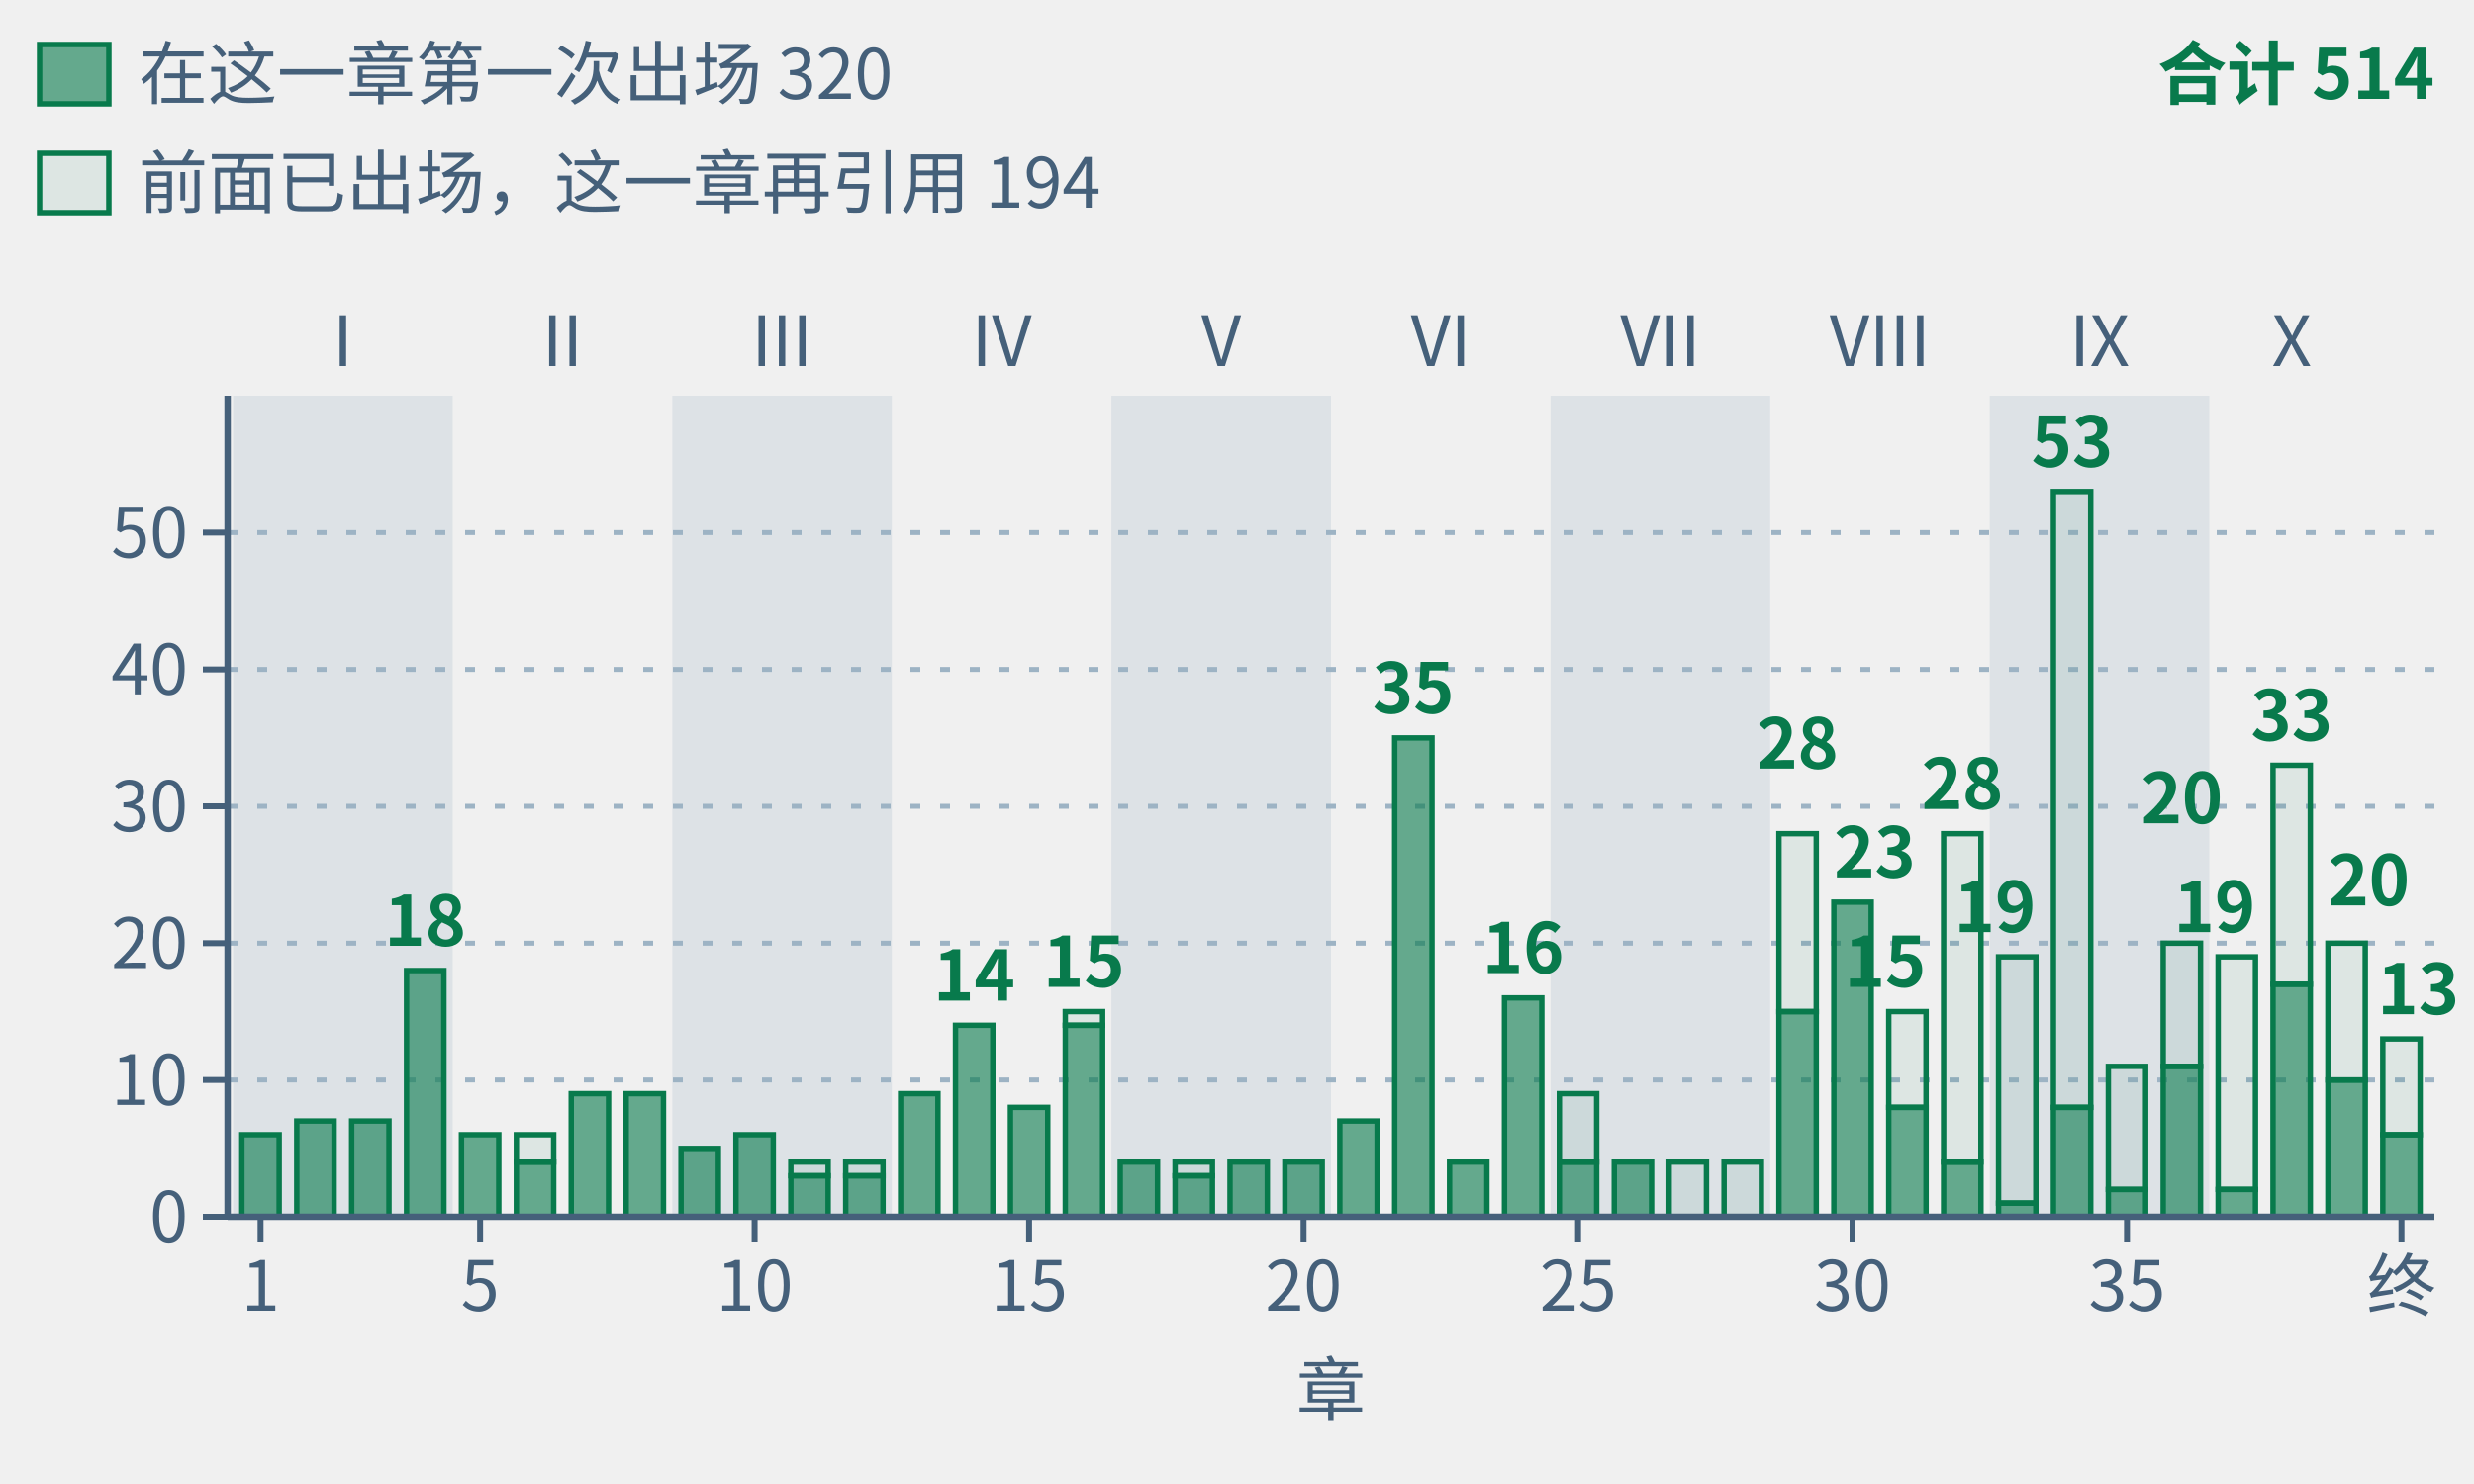
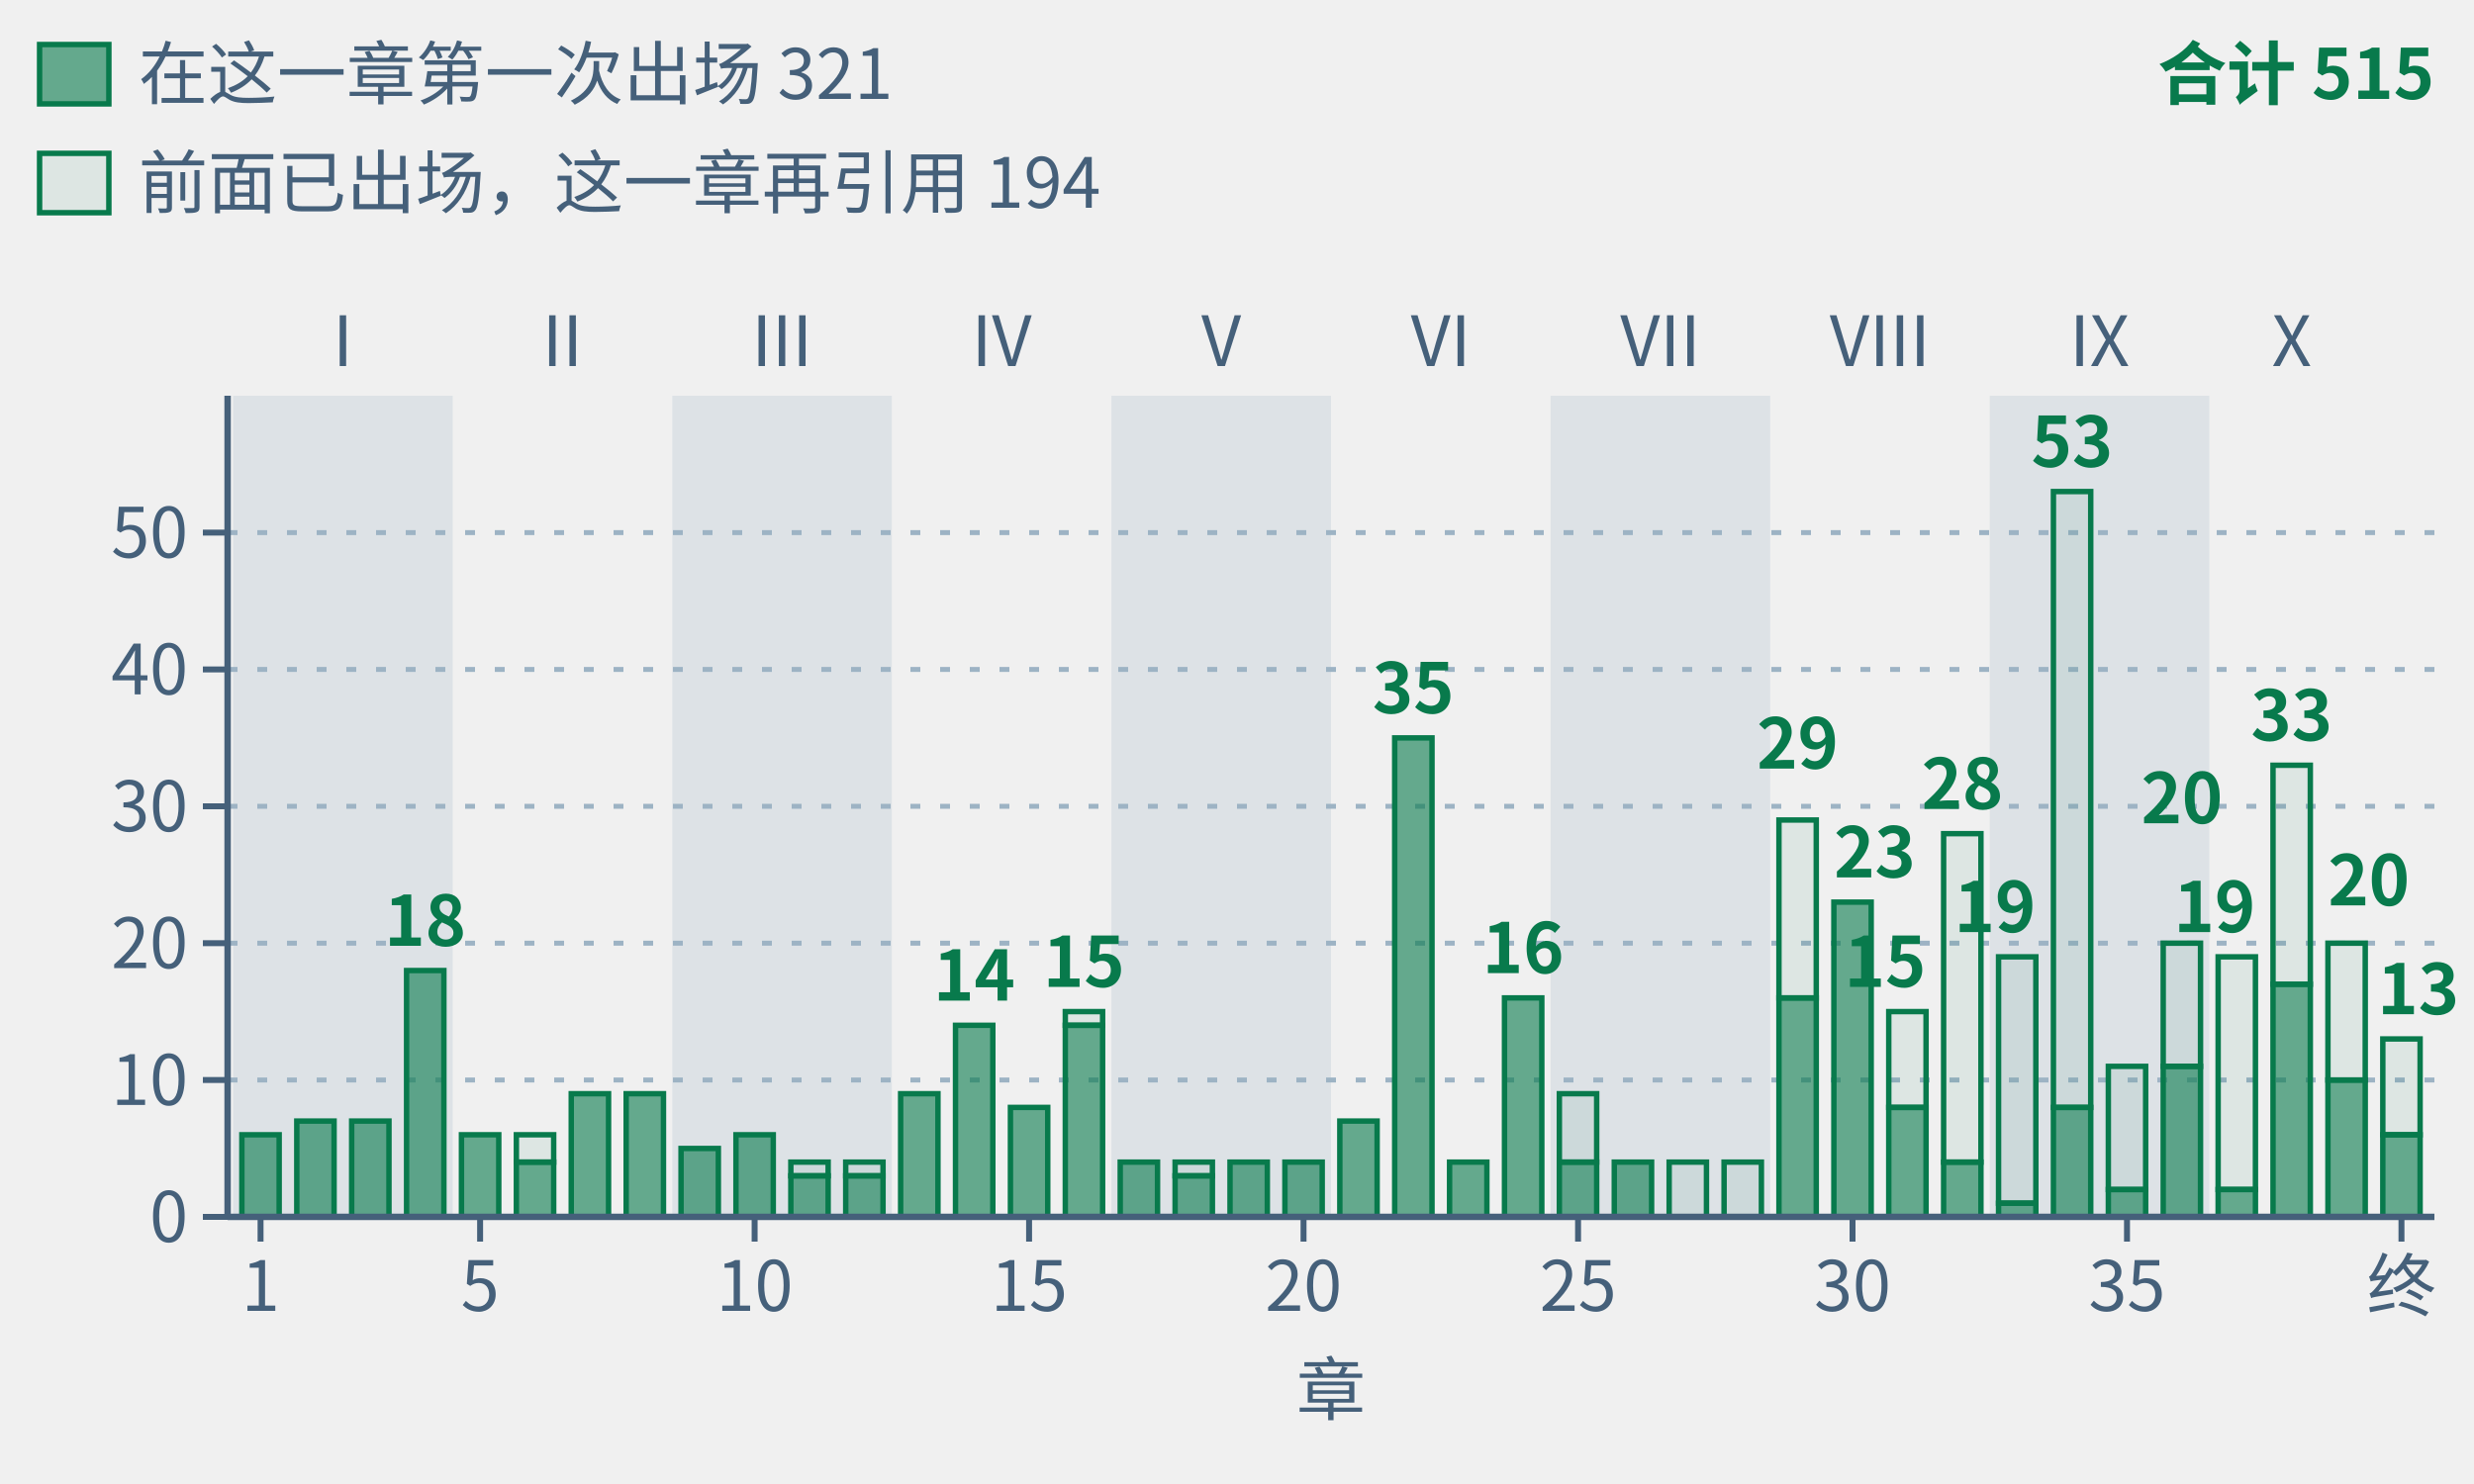
- <svg xmlns="http://www.w3.org/2000/svg" class="tr-fig" data-tr-fig="appc-theorems-by-chapter" data-lang="zh" viewBox="0 0 500 300" width="500" height="300" font-family="'Noto Sans SC', 'Noto Sans CJK SC', 'Source Sans 3', 'PingFang SC', 'Microsoft YaHei', system-ui, sans-serif" role="img" aria-label="按阅读顺序排列的 40 根绿色柱子，按部分组；各柱数该主章环境头引用的唯一冻结定理，子页面并入主章。合计 514 次，实心下段为本章首次出现的 320 条，空心上段为此前出现过的 194 条。跨主章复用重复计数。">
+ <svg xmlns="http://www.w3.org/2000/svg" class="tr-fig" data-tr-fig="appc-theorems-by-chapter" data-lang="zh" viewBox="0 0 500 300" width="500" height="300" font-family="'Noto Sans SC', 'Noto Sans CJK SC', 'Source Sans 3', 'PingFang SC', 'Microsoft YaHei', system-ui, sans-serif" role="img" aria-label="按阅读顺序排列的 40 根绿色柱子，按部分组；各柱数该主章环境头引用的唯一冻结定理，子页面并入主章。合计 515 次，实心下段为本章首次出现的 321 条，空心上段为此前出现过的 194 条。跨主章复用重复计数。">
  <style>.ts-ink{stroke:#0b1622}.tf-ink{fill:#0b1622}.ts-dim{stroke:#45607a}.tf-dim{fill:#45607a}.ts-faint{stroke:#9db3c4}.tf-faint{fill:#9db3c4}.ts-edge{stroke:#b9d0dd}.tf-edge{fill:#b9d0dd}.ts-hot{stroke:#5f9bb5}.tf-hot{fill:#5f9bb5}.ts-bg{stroke:#ffffff}.tf-bg{fill:#ffffff}.ts-panel{stroke:#eef5f9}.tf-panel{fill:#eef5f9}.ts-sheet{stroke:#f7fbfd}.tf-sheet{fill:#f7fbfd}.ts-cyan{stroke:#007c8a}.tf-cyan{fill:#007c8a}.ts-magenta{stroke:#b0128f}.tf-magenta{fill:#b0128f}.ts-amber{stroke:#946200}.tf-amber{fill:#946200}.ts-violet{stroke:#5a45c8}.tf-violet{fill:#5a45c8}.ts-ok{stroke:#087a4c}.tf-ok{fill:#087a4c}.ts-warn{stroke:#c21f3a}.tf-warn{fill:#c21f3a}.ts-blue{stroke:#1d5fd0}.tf-blue{fill:#1d5fd0}.ts-orange{stroke:#b85410}.tf-orange{fill:#b85410}.ts-sigma{stroke:#28405a}.tf-sigma{fill:#28405a}@media (prefers-color-scheme:dark){.ts-ink{stroke:#d4efff}.tf-ink{fill:#d4efff}.ts-dim{stroke:#6f8ea5}.tf-dim{fill:#6f8ea5}.ts-faint{stroke:#34506a}.tf-faint{fill:#34506a}.ts-edge{stroke:#143049}.tf-edge{fill:#143049}.ts-hot{stroke:#1f5d7c}.tf-hot{fill:#1f5d7c}.ts-bg{stroke:#03060c}.tf-bg{fill:#03060c}.ts-panel{stroke:#07101b}.tf-panel{fill:#07101b}.ts-sheet{stroke:#050c16}.tf-sheet{fill:#050c16}.ts-cyan{stroke:#19f0ff}.tf-cyan{fill:#19f0ff}.ts-magenta{stroke:#ff2fd0}.tf-magenta{fill:#ff2fd0}.ts-amber{stroke:#ffc83d}.tf-amber{fill:#ffc83d}.ts-violet{stroke:#9d8cff}.tf-violet{fill:#9d8cff}.ts-ok{stroke:#46ffb2}.tf-ok{fill:#46ffb2}.ts-warn{stroke:#ff5064}.tf-warn{fill:#ff5064}.ts-blue{stroke:#2a7bff}.tf-blue{fill:#2a7bff}.ts-orange{stroke:#ff8a3c}.tf-orange{fill:#ff8a3c}.ts-sigma{stroke:#cfe3ff}.tf-sigma{fill:#cfe3ff}}</style>
  <rect x="47.11" y="80" width="44.38" height="166" class="tf-faint" fill-opacity="0.22" />
  <text class="tf-dim" x="69.3" y="74" font-size="14" text-anchor="middle">I</text>
  <text class="tf-dim" x="113.68" y="74" font-size="14" text-anchor="middle">II</text>
  <rect x="135.87" y="80" width="44.38" height="166" class="tf-faint" fill-opacity="0.22" />
  <text class="tf-dim" x="158.05" y="74" font-size="14" text-anchor="middle">III</text>
  <text class="tf-dim" x="202.43" y="74" font-size="14" text-anchor="middle">IV</text>
  <rect x="224.62" y="80" width="44.38" height="166" class="tf-faint" fill-opacity="0.22" />
  <text class="tf-dim" x="246.81" y="74" font-size="14" text-anchor="middle">V</text>
  <text class="tf-dim" x="291.19" y="74" font-size="14" text-anchor="middle">VI</text>
  <rect x="313.38" y="80" width="44.38" height="166" class="tf-faint" fill-opacity="0.22" />
  <text class="tf-dim" x="335.57" y="74" font-size="14" text-anchor="middle">VII</text>
  <text class="tf-dim" x="379.95" y="74" font-size="14" text-anchor="middle">VIII</text>
  <rect x="402.13" y="80" width="44.38" height="166" class="tf-faint" fill-opacity="0.22" />
  <text class="tf-dim" x="424.32" y="74" font-size="14" text-anchor="middle">IX</text>
  <text class="tf-dim" x="463.15" y="74" font-size="14" text-anchor="middle">X</text>
  <line x1="46" y1="218.33" x2="492" y2="218.33" class="ts-faint" stroke-width="1" stroke-dasharray="2 4" fill="none" />
  <line x1="46" y1="190.67" x2="492" y2="190.67" class="ts-faint" stroke-width="1" stroke-dasharray="2 4" fill="none" />
  <line x1="46" y1="163" x2="492" y2="163" class="ts-faint" stroke-width="1" stroke-dasharray="2 4" fill="none" />
  <line x1="46" y1="135.33" x2="492" y2="135.33" class="ts-faint" stroke-width="1" stroke-dasharray="2 4" fill="none" />
  <line x1="46" y1="107.67" x2="492" y2="107.67" class="ts-faint" stroke-width="1" stroke-dasharray="2 4" fill="none" />
  <rect x="48.88" y="229.4" width="7.54" height="16.6" class="ts-ok tf-ok" stroke-width="1.1" fill-opacity="0.6" />
  <rect x="59.98" y="226.63" width="7.54" height="19.37" class="ts-ok tf-ok" stroke-width="1.1" fill-opacity="0.6" />
  <rect x="71.07" y="226.63" width="7.54" height="19.37" class="ts-ok tf-ok" stroke-width="1.1" fill-opacity="0.6" />
  <rect x="82.17" y="196.2" width="7.54" height="49.8" class="ts-ok tf-ok" stroke-width="1.1" fill-opacity="0.6" />
  <rect x="93.26" y="229.4" width="7.54" height="16.6" class="ts-ok tf-ok" stroke-width="1.1" fill-opacity="0.6" />
  <rect x="104.36" y="229.4" width="7.54" height="5.53" class="ts-ok tf-ok" stroke-width="1.1" fill-opacity="0.08" />
  <rect x="104.36" y="234.93" width="7.54" height="11.07" class="ts-ok tf-ok" stroke-width="1.1" fill-opacity="0.6" />
  <rect x="115.45" y="221.1" width="7.54" height="24.9" class="ts-ok tf-ok" stroke-width="1.1" fill-opacity="0.6" />
  <rect x="126.55" y="221.1" width="7.54" height="24.9" class="ts-ok tf-ok" stroke-width="1.1" fill-opacity="0.6" />
  <rect x="137.64" y="232.17" width="7.54" height="13.83" class="ts-ok tf-ok" stroke-width="1.1" fill-opacity="0.6" />
  <rect x="148.74" y="229.4" width="7.54" height="16.6" class="ts-ok tf-ok" stroke-width="1.1" fill-opacity="0.6" />
  <rect x="159.83" y="234.93" width="7.54" height="2.77" class="ts-ok tf-ok" stroke-width="1.1" fill-opacity="0.08" />
  <rect x="159.83" y="237.7" width="7.54" height="8.3" class="ts-ok tf-ok" stroke-width="1.1" fill-opacity="0.6" />
  <rect x="170.92" y="234.93" width="7.54" height="2.77" class="ts-ok tf-ok" stroke-width="1.1" fill-opacity="0.08" />
  <rect x="170.92" y="237.7" width="7.54" height="8.3" class="ts-ok tf-ok" stroke-width="1.1" fill-opacity="0.6" />
  <rect x="182.02" y="221.1" width="7.54" height="24.9" class="ts-ok tf-ok" stroke-width="1.1" fill-opacity="0.6" />
  <rect x="193.11" y="207.27" width="7.54" height="38.73" class="ts-ok tf-ok" stroke-width="1.1" fill-opacity="0.6" />
  <rect x="204.21" y="223.87" width="7.54" height="22.13" class="ts-ok tf-ok" stroke-width="1.1" fill-opacity="0.6" />
  <rect x="215.3" y="204.5" width="7.54" height="2.77" class="ts-ok tf-ok" stroke-width="1.1" fill-opacity="0.08" />
  <rect x="215.3" y="207.27" width="7.54" height="38.73" class="ts-ok tf-ok" stroke-width="1.1" fill-opacity="0.6" />
  <rect x="226.4" y="234.93" width="7.54" height="11.07" class="ts-ok tf-ok" stroke-width="1.1" fill-opacity="0.6" />
  <rect x="237.49" y="234.93" width="7.54" height="2.77" class="ts-ok tf-ok" stroke-width="1.1" fill-opacity="0.08" />
  <rect x="237.49" y="237.7" width="7.54" height="8.3" class="ts-ok tf-ok" stroke-width="1.1" fill-opacity="0.6" />
  <rect x="248.59" y="234.93" width="7.54" height="11.07" class="ts-ok tf-ok" stroke-width="1.1" fill-opacity="0.6" />
  <rect x="259.68" y="234.93" width="7.54" height="11.07" class="ts-ok tf-ok" stroke-width="1.1" fill-opacity="0.6" />
  <rect x="270.78" y="226.63" width="7.54" height="19.37" class="ts-ok tf-ok" stroke-width="1.1" fill-opacity="0.6" />
  <rect x="281.87" y="149.17" width="7.54" height="96.83" class="ts-ok tf-ok" stroke-width="1.1" fill-opacity="0.6" />
  <rect x="292.96" y="234.93" width="7.54" height="11.07" class="ts-ok tf-ok" stroke-width="1.1" fill-opacity="0.6" />
  <rect x="304.06" y="201.73" width="7.54" height="44.27" class="ts-ok tf-ok" stroke-width="1.1" fill-opacity="0.6" />
  <rect x="315.15" y="221.1" width="7.54" height="13.83" class="ts-ok tf-ok" stroke-width="1.1" fill-opacity="0.08" />
  <rect x="315.15" y="234.93" width="7.54" height="11.07" class="ts-ok tf-ok" stroke-width="1.1" fill-opacity="0.6" />
  <rect x="326.25" y="234.93" width="7.54" height="11.07" class="ts-ok tf-ok" stroke-width="1.1" fill-opacity="0.6" />
  <rect x="337.34" y="234.93" width="7.54" height="11.07" class="ts-ok tf-ok" stroke-width="1.1" fill-opacity="0.08" />
  <rect x="348.44" y="234.93" width="7.54" height="11.07" class="ts-ok tf-ok" stroke-width="1.1" fill-opacity="0.08" />
-   <rect x="359.53" y="168.53" width="7.54" height="35.97" class="ts-ok tf-ok" stroke-width="1.1" fill-opacity="0.08" />
-   <rect x="359.53" y="204.5" width="7.54" height="41.5" class="ts-ok tf-ok" stroke-width="1.1" fill-opacity="0.6" />
+   <rect x="359.53" y="165.77" width="7.54" height="35.97" class="ts-ok tf-ok" stroke-width="1.1" fill-opacity="0.08" />
+   <rect x="359.53" y="201.73" width="7.54" height="44.27" class="ts-ok tf-ok" stroke-width="1.1" fill-opacity="0.6" />
  <rect x="370.63" y="182.37" width="7.54" height="63.63" class="ts-ok tf-ok" stroke-width="1.1" fill-opacity="0.6" />
  <rect x="381.72" y="204.5" width="7.54" height="19.37" class="ts-ok tf-ok" stroke-width="1.1" fill-opacity="0.08" />
  <rect x="381.72" y="223.87" width="7.54" height="22.13" class="ts-ok tf-ok" stroke-width="1.1" fill-opacity="0.6" />
  <rect x="392.81" y="168.53" width="7.54" height="66.4" class="ts-ok tf-ok" stroke-width="1.1" fill-opacity="0.08" />
  <rect x="392.81" y="234.93" width="7.54" height="11.07" class="ts-ok tf-ok" stroke-width="1.1" fill-opacity="0.6" />
  <rect x="403.91" y="193.43" width="7.54" height="49.8" class="ts-ok tf-ok" stroke-width="1.1" fill-opacity="0.08" />
  <rect x="403.91" y="243.23" width="7.54" height="2.77" class="ts-ok tf-ok" stroke-width="1.1" fill-opacity="0.6" />
  <rect x="415" y="99.37" width="7.54" height="124.5" class="ts-ok tf-ok" stroke-width="1.1" fill-opacity="0.08" />
  <rect x="415" y="223.87" width="7.54" height="22.13" class="ts-ok tf-ok" stroke-width="1.1" fill-opacity="0.6" />
  <rect x="426.1" y="215.57" width="7.54" height="24.9" class="ts-ok tf-ok" stroke-width="1.1" fill-opacity="0.08" />
  <rect x="426.1" y="240.47" width="7.54" height="5.53" class="ts-ok tf-ok" stroke-width="1.1" fill-opacity="0.6" />
  <rect x="437.19" y="190.67" width="7.54" height="24.9" class="ts-ok tf-ok" stroke-width="1.1" fill-opacity="0.08" />
  <rect x="437.19" y="215.57" width="7.54" height="30.43" class="ts-ok tf-ok" stroke-width="1.1" fill-opacity="0.6" />
  <rect x="448.29" y="193.43" width="7.54" height="47.03" class="ts-ok tf-ok" stroke-width="1.1" fill-opacity="0.08" />
  <rect x="448.29" y="240.47" width="7.54" height="5.53" class="ts-ok tf-ok" stroke-width="1.1" fill-opacity="0.6" />
  <rect x="459.38" y="154.7" width="7.54" height="44.27" class="ts-ok tf-ok" stroke-width="1.1" fill-opacity="0.08" />
  <rect x="459.38" y="198.97" width="7.54" height="47.03" class="ts-ok tf-ok" stroke-width="1.1" fill-opacity="0.6" />
  <rect x="470.48" y="190.67" width="7.54" height="27.67" class="ts-ok tf-ok" stroke-width="1.1" fill-opacity="0.08" />
  <rect x="470.48" y="218.33" width="7.54" height="27.67" class="ts-ok tf-ok" stroke-width="1.1" fill-opacity="0.6" />
  <rect x="481.57" y="210.03" width="7.54" height="19.37" class="ts-ok tf-ok" stroke-width="1.1" fill-opacity="0.08" />
  <rect x="481.57" y="229.4" width="7.54" height="16.6" class="ts-ok tf-ok" stroke-width="1.1" fill-opacity="0.6" />
  <text class="tf-ok" x="85.94" y="191.2" font-size="14" text-anchor="middle" font-weight="600">18</text>
  <text class="tf-ok" x="196.89" y="202.27" font-size="14" text-anchor="middle" font-weight="600">14</text>
  <text class="tf-ok" x="219.07" y="199.5" font-size="14" text-anchor="middle" font-weight="600">15</text>
  <text class="tf-ok" x="285.64" y="144.17" font-size="14" text-anchor="middle" font-weight="600">35</text>
  <text class="tf-ok" x="307.83" y="196.73" font-size="14" text-anchor="middle" font-weight="600">16</text>
-   <text class="tf-ok" x="363.3" y="155.37" font-size="14" text-anchor="middle" font-weight="600">28</text>
+   <text class="tf-ok" x="363.3" y="155.37" font-size="14" text-anchor="middle" font-weight="600">29</text>
  <text class="tf-ok" x="370.63" y="177.37" font-size="14" font-weight="600">23</text>
  <text class="tf-ok" x="389.26" y="199.5" font-size="14" text-anchor="end" font-weight="600">15</text>
  <text class="tf-ok" x="396.59" y="163.53" font-size="14" text-anchor="middle" font-weight="600">28</text>
  <text class="tf-ok" x="411.45" y="188.43" font-size="14" text-anchor="end" font-weight="600">19</text>
  <text class="tf-ok" x="418.78" y="94.37" font-size="14" text-anchor="middle" font-weight="600">53</text>
  <text class="tf-ok" x="440.97" y="166.43" font-size="14" text-anchor="middle" font-weight="600">20</text>
  <text class="tf-ok" x="455.83" y="188.43" font-size="14" text-anchor="end" font-weight="600">19</text>
  <text class="tf-ok" x="463.15" y="149.7" font-size="14" text-anchor="middle" font-weight="600">33</text>
  <text class="tf-ok" x="470.48" y="183.03" font-size="14" font-weight="600">20</text>
  <text class="tf-ok" x="497" y="205.03" font-size="14" text-anchor="end" font-weight="600">13</text>
  <line x1="46" y1="246" x2="492" y2="246" class="ts-dim" stroke-width="1.3" fill="none" />
  <line x1="52.66" y1="246" x2="52.66" y2="251" class="ts-dim" stroke-width="1.2" fill="none" />
  <text class="tf-dim" x="52.66" y="265" font-size="14" text-anchor="middle">1</text>
  <line x1="97.03" y1="246" x2="97.03" y2="251" class="ts-dim" stroke-width="1.2" fill="none" />
  <text class="tf-dim" x="97.03" y="265" font-size="14" text-anchor="middle">5</text>
  <line x1="152.51" y1="246" x2="152.51" y2="251" class="ts-dim" stroke-width="1.2" fill="none" />
  <text class="tf-dim" x="152.51" y="265" font-size="14" text-anchor="middle">10</text>
  <line x1="207.98" y1="246" x2="207.98" y2="251" class="ts-dim" stroke-width="1.2" fill="none" />
  <text class="tf-dim" x="207.98" y="265" font-size="14" text-anchor="middle">15</text>
  <line x1="263.45" y1="246" x2="263.45" y2="251" class="ts-dim" stroke-width="1.2" fill="none" />
  <text class="tf-dim" x="263.45" y="265" font-size="14" text-anchor="middle">20</text>
  <line x1="318.93" y1="246" x2="318.93" y2="251" class="ts-dim" stroke-width="1.2" fill="none" />
  <text class="tf-dim" x="318.93" y="265" font-size="14" text-anchor="middle">25</text>
  <line x1="374.4" y1="246" x2="374.4" y2="251" class="ts-dim" stroke-width="1.2" fill="none" />
  <text class="tf-dim" x="374.4" y="265" font-size="14" text-anchor="middle">30</text>
  <line x1="429.87" y1="246" x2="429.87" y2="251" class="ts-dim" stroke-width="1.2" fill="none" />
  <text class="tf-dim" x="429.87" y="265" font-size="14" text-anchor="middle">35</text>
  <line x1="485.34" y1="246" x2="485.34" y2="251" class="ts-dim" stroke-width="1.2" fill="none" />
  <text class="tf-dim" x="485.34" y="265" font-size="14" text-anchor="middle">终</text>
  <text class="tf-dim" x="269" y="286" font-size="14" text-anchor="middle">章</text>
  <line x1="46" y1="80" x2="46" y2="246" class="ts-dim" stroke-width="1.3" fill="none" />
  <line x1="41" y1="246" x2="46" y2="246" class="ts-dim" stroke-width="1.2" fill="none" />
  <text class="tf-dim" x="38" y="251.04" font-size="14" text-anchor="end">0</text>
  <line x1="41" y1="218.33" x2="46" y2="218.33" class="ts-dim" stroke-width="1.2" fill="none" />
  <text class="tf-dim" x="38" y="223.37" font-size="14" text-anchor="end">10</text>
  <line x1="41" y1="190.67" x2="46" y2="190.67" class="ts-dim" stroke-width="1.2" fill="none" />
  <text class="tf-dim" x="38" y="195.71" font-size="14" text-anchor="end">20</text>
  <line x1="41" y1="163" x2="46" y2="163" class="ts-dim" stroke-width="1.2" fill="none" />
  <text class="tf-dim" x="38" y="168.04" font-size="14" text-anchor="end">30</text>
  <line x1="41" y1="135.33" x2="46" y2="135.33" class="ts-dim" stroke-width="1.2" fill="none" />
  <text class="tf-dim" x="38" y="140.37" font-size="14" text-anchor="end">40</text>
  <line x1="41" y1="107.67" x2="46" y2="107.67" class="ts-dim" stroke-width="1.2" fill="none" />
  <text class="tf-dim" x="38" y="112.71" font-size="14" text-anchor="end">50</text>
  <rect x="8" y="9" width="14" height="12" class="ts-ok tf-ok" stroke-width="1.1" fill-opacity="0.6" />
-   <text class="tf-dim" x="28" y="20" font-size="14">在这一章第一次出场 320</text>
+   <text class="tf-dim" x="28" y="20" font-size="14">在这一章第一次出场 321</text>
  <rect x="8" y="31" width="14" height="12" class="ts-ok tf-ok" stroke-width="1.1" fill-opacity="0.08" />
  <text class="tf-dim" x="28" y="42" font-size="14">前面已出场，这一章再引用 194</text>
-   <text class="tf-ok" x="492" y="20" font-size="14" text-anchor="end" font-weight="600">合计 514</text>
+   <text class="tf-ok" x="492" y="20" font-size="14" text-anchor="end" font-weight="600">合计 515</text>
</svg>
